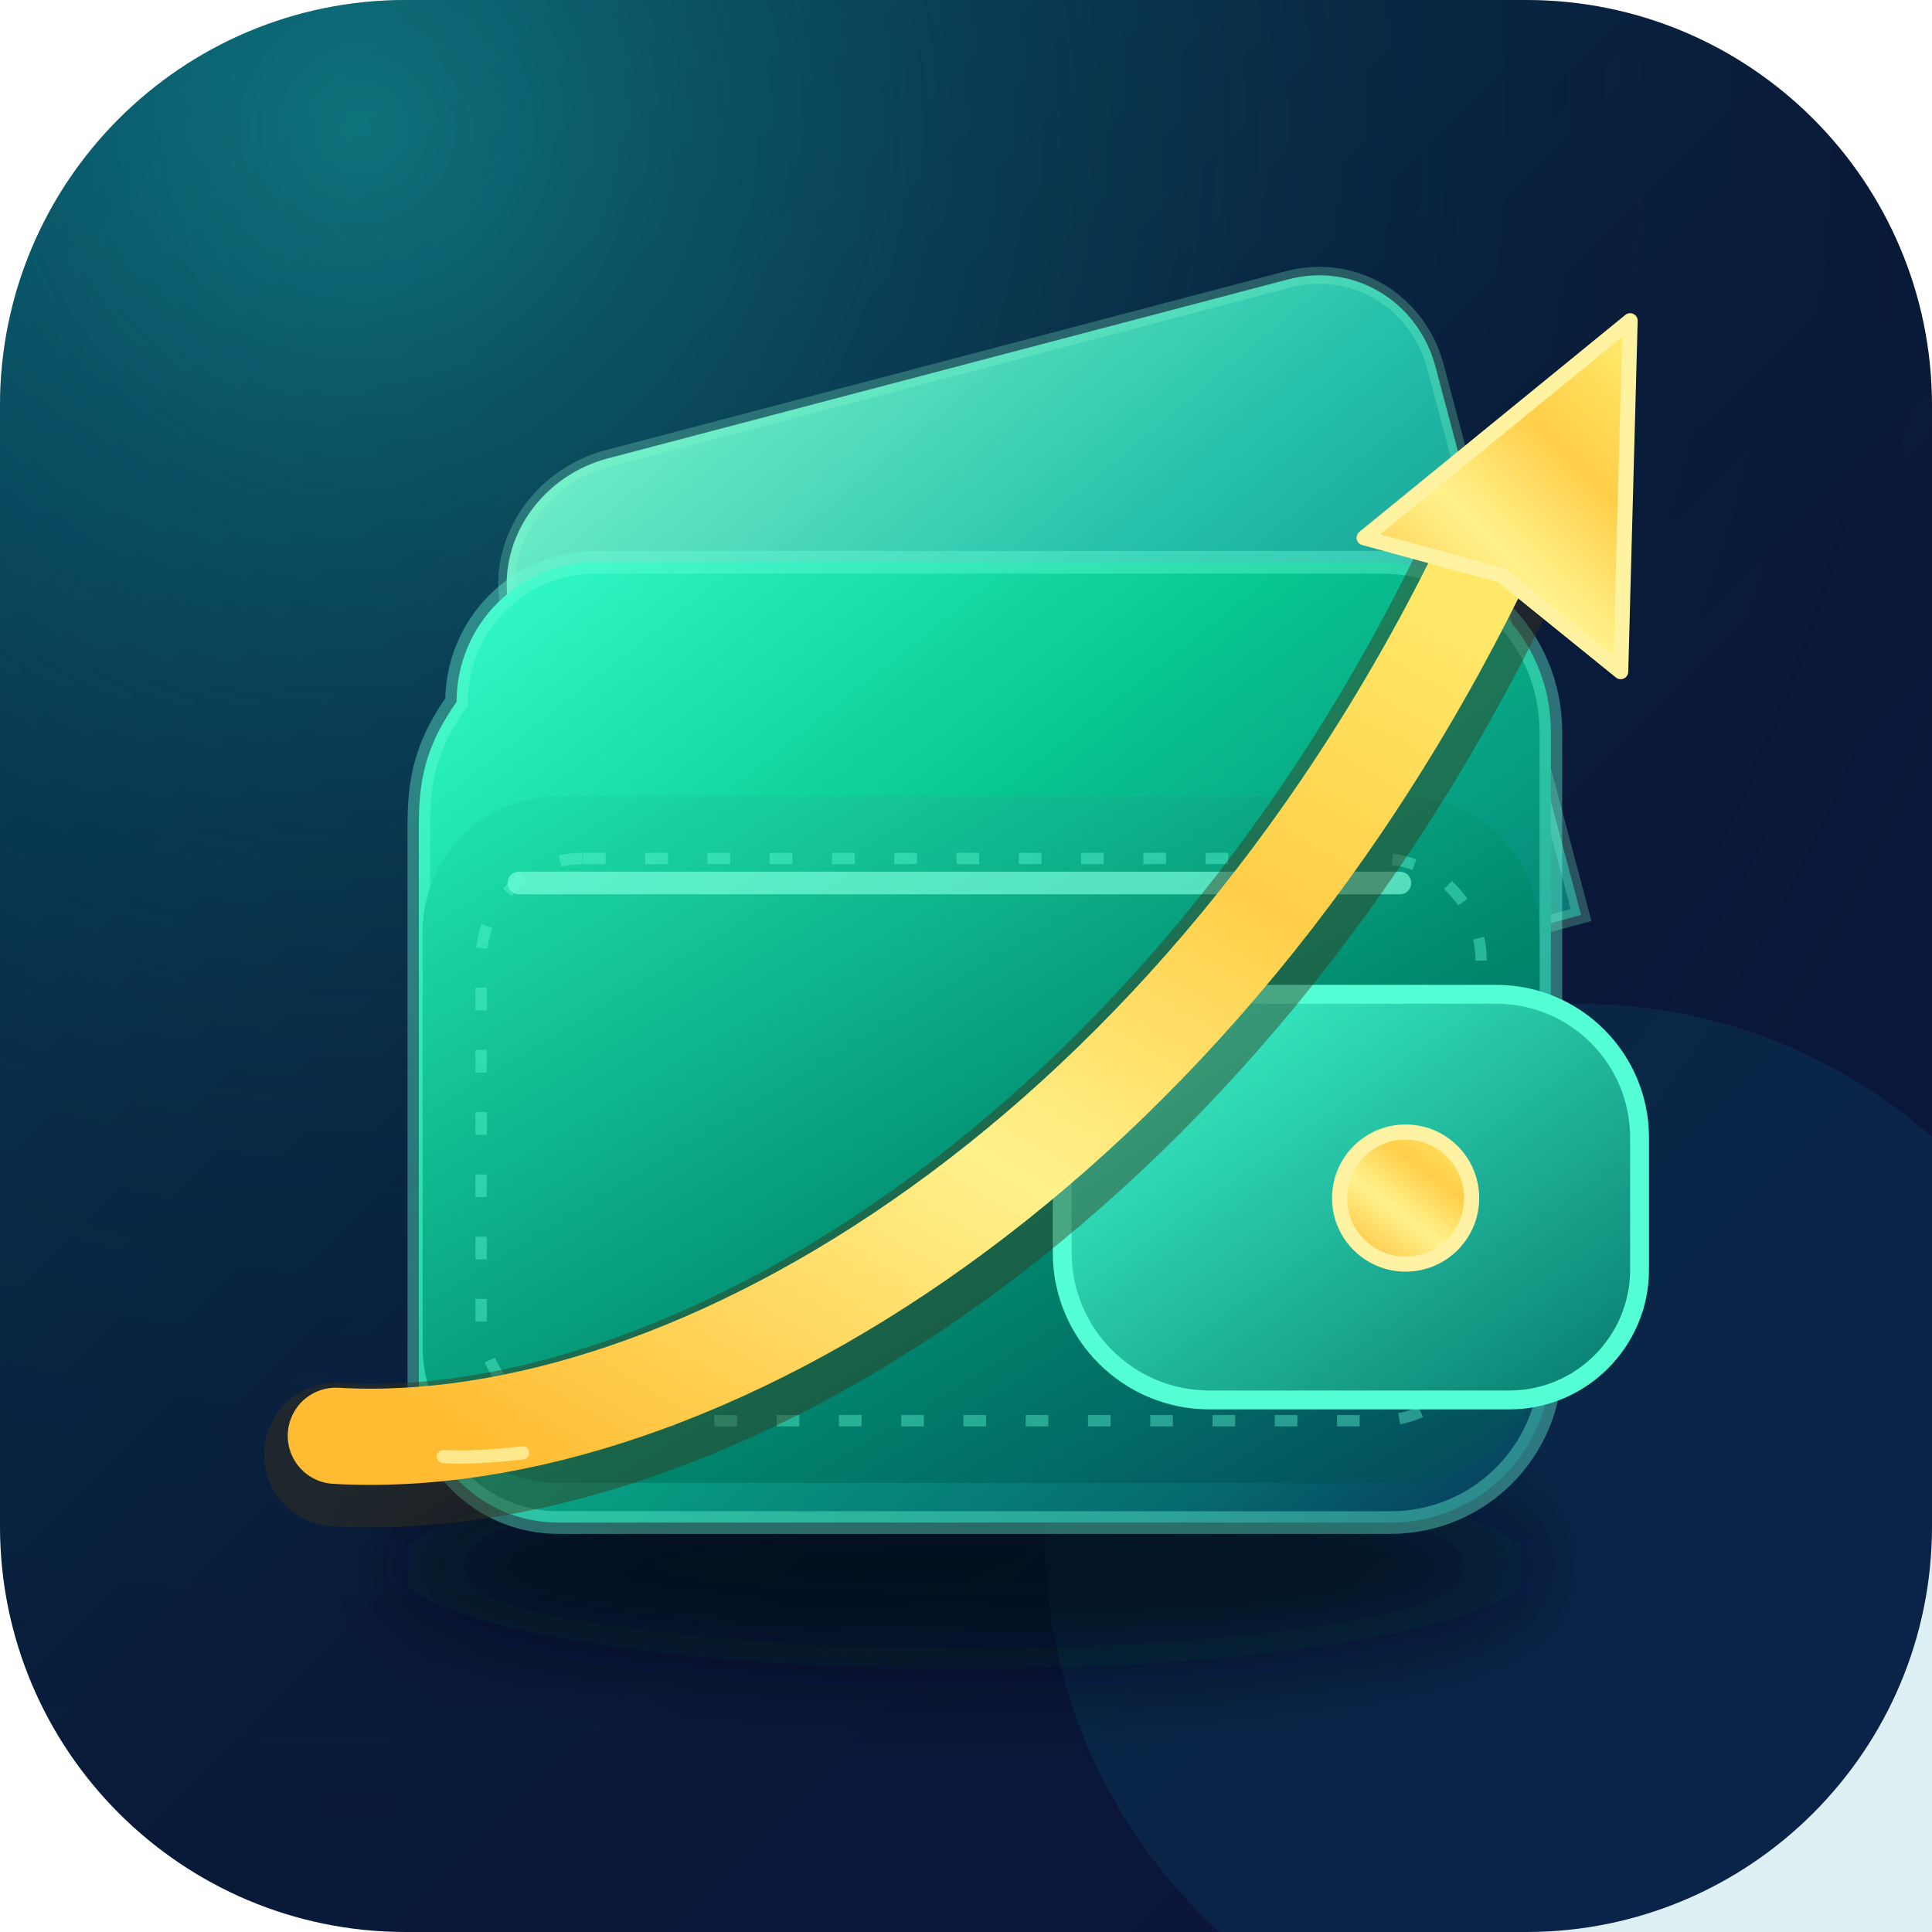
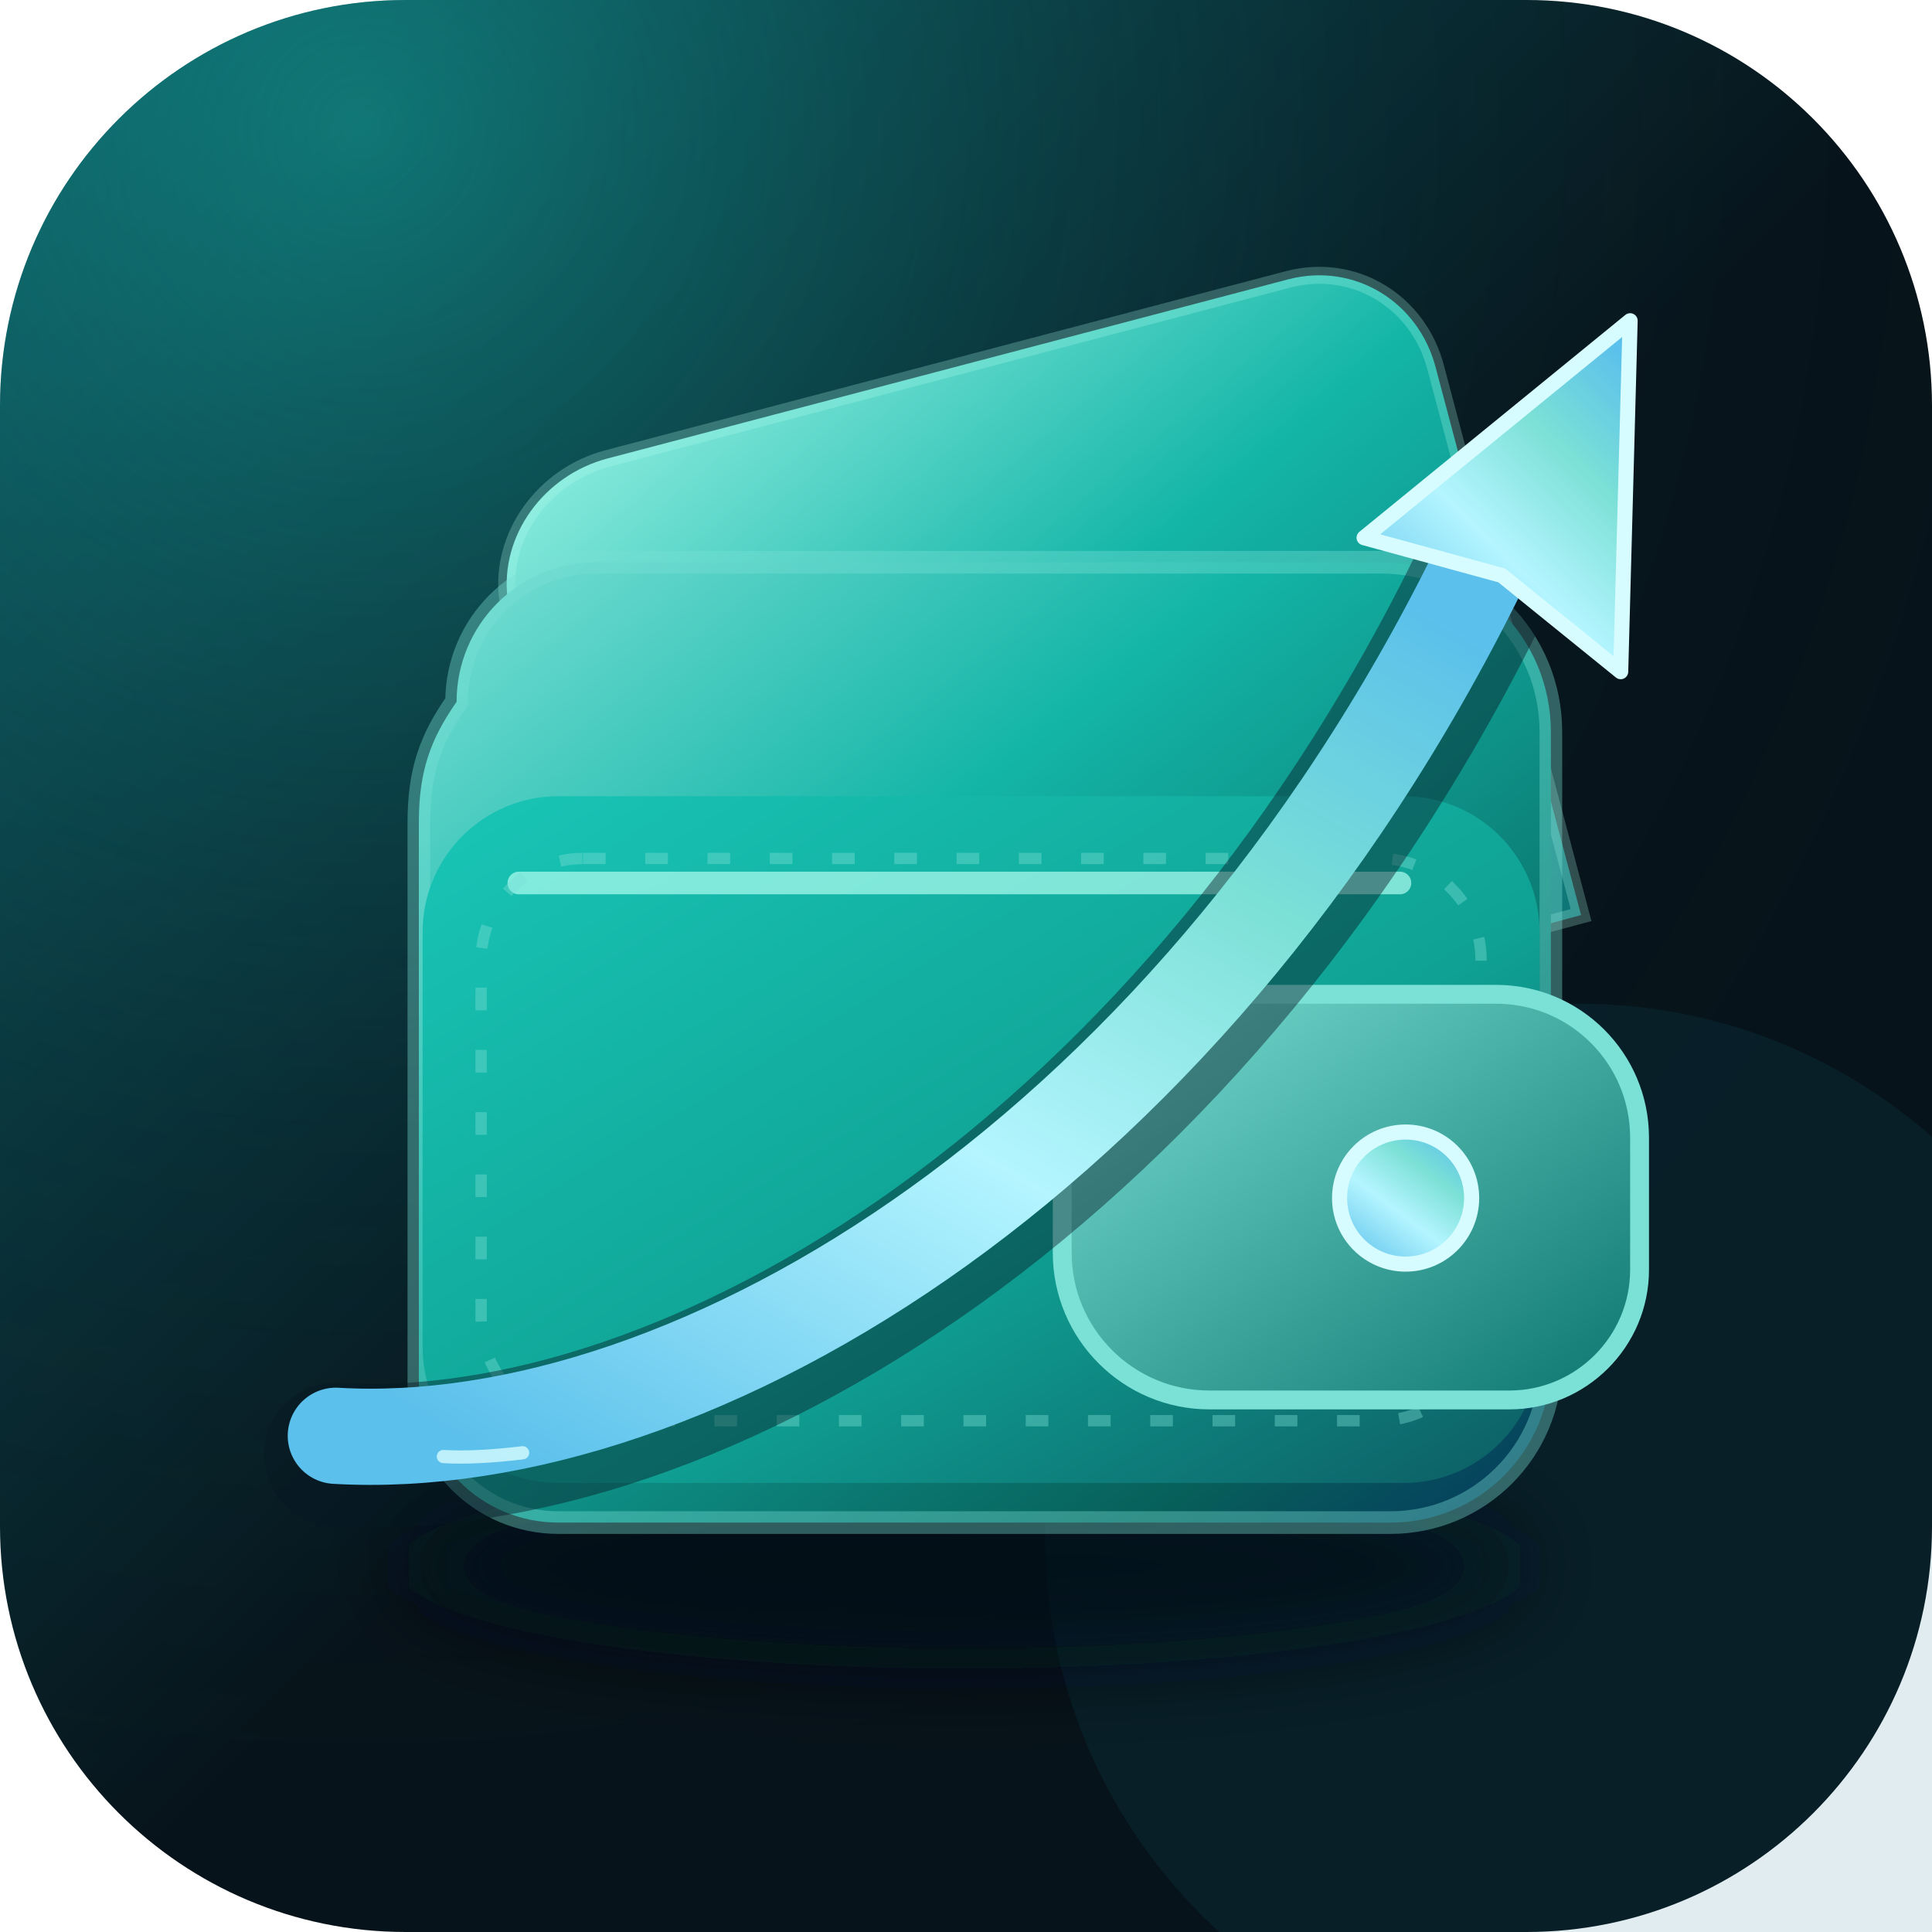
<svg xmlns="http://www.w3.org/2000/svg" viewBox="0 0 1024 1024" role="img" aria-labelledby="title">
  <defs>
    <linearGradient id="navy" x1="0" x2="1" y1="0" y2="1">
-       <stop stop-color="#063856" />
-       <stop offset=".52" stop-color="#091a38" />
-       <stop offset="1" stop-color="#0c123d" />
+       <stop stop-color="#0D5C63" />
+       <stop offset=".52" stop-color="#07131A" />
+       <stop offset="1" stop-color="#07131A" />
    </linearGradient>
    <radialGradient id="halo" cx=".19" cy=".07" r=".91">
-       <stop stop-color="#19e8cc" stop-opacity=".36" />
-       <stop offset=".58" stop-color="#0c5e66" stop-opacity=".08" />
+       <stop stop-color="#19C6B7" stop-opacity=".36" />
+       <stop offset=".58" stop-color="#0d5c63" stop-opacity=".08" />
      <stop offset="1" stop-color="#050d24" stop-opacity="0" />
    </radialGradient>
    <linearGradient id="wallet" x1="0" x2=".93" y1="0" y2="1">
-       <stop stop-color="#36ffcc" />
-       <stop offset=".37" stop-color="#08c991" />
-       <stop offset=".86" stop-color="#066b70" />
+       <stop stop-color="#7BE0D6" />
+       <stop offset=".37" stop-color="#13B5A7" />
+       <stop offset=".86" stop-color="#075F5A" />
      <stop offset="1" stop-color="#06415e" />
    </linearGradient>
    <linearGradient id="front" x1="0" x2="1" y1="0" y2="1">
-       <stop stop-color="#20e6ae" />
-       <stop offset=".58" stop-color="#00896e" />
-       <stop offset="1" stop-color="#05465b" />
+       <stop stop-color="#19C6B7" />
+       <stop offset=".58" stop-color="#0FA294" />
+       <stop offset="1" stop-color="#0D5C63" />
    </linearGradient>
    <linearGradient id="back" x1="0" x2="1" y1="0" y2="1">
-       <stop stop-color="#8cffd3" />
-       <stop offset=".45" stop-color="#22bfa9" />
-       <stop offset="1" stop-color="#065a65" />
+       <stop stop-color="#b4fff2" />
+       <stop offset=".45" stop-color="#13B5A7" />
+       <stop offset="1" stop-color="#0D5C63" />
    </linearGradient>
    <linearGradient id="gold" x1=".1" x2=".85" y1="1" y2="0">
-       <stop stop-color="#ffbc32" />
-       <stop offset=".42" stop-color="#fff28c" />
-       <stop offset=".72" stop-color="#ffce48" />
-       <stop offset="1" stop-color="#ffe768" />
+       <stop stop-color="#5BC0EB" />
+       <stop offset=".42" stop-color="#b4f5ff" />
+       <stop offset=".72" stop-color="#7BE0D6" />
+       <stop offset="1" stop-color="#5BC0EB" />
    </linearGradient>
    <linearGradient id="clasp" x1="0" x2="1" y1="0" y2="1">
-       <stop stop-color="#3fffd0" />
-       <stop offset="1" stop-color="#07796e" />
+       <stop stop-color="#7BE0D6" />
+       <stop offset="1" stop-color="#0c756e" />
    </linearGradient>
    <filter id="shadow" x="-25%" y="-35%" width="150%" height="180%">
      <feGaussianBlur stdDeviation="23" />
    </filter>
  </defs>
  <rect x="0" y="0" width="1024" height="1024" rx="215" fill="url(#navy)" />
  <rect x="0" y="0" width="1024" height="1024" rx="215" fill="url(#halo)" />
-   <circle cx="837" cy="815" r="283" fill="#0088a0" opacity=".13" />
-   <ellipse cx="511" cy="830" rx="300" ry="54" fill="#000716" opacity=".7" filter="url(#shadow)" />
-   <path d="M269 317c-4-33 19-65 53-74l361-95c35-9 69 12 78 47l77 290-527 142z" fill="url(#back)" stroke="#8cffd3" stroke-opacity=".25" stroke-width="9" />
-   <path d="M242 372c0-41 33-74 74-74h416c50 0 90 40 90 90v334c0 47-38 85-85 85H296c-41 0-74-33-74-74V436c0-27 6-44 20-64z" fill="url(#wallet)" stroke="#69ffdb" stroke-opacity=".38" stroke-width="12" />
+   <circle cx="837" cy="815" r="283" fill="#0c6c80" opacity=".13" />
+   <ellipse cx="511" cy="830" rx="300" ry="54" fill="#020e16" opacity=".7" filter="url(#shadow)" />
+   <path d="M269 317c-4-33 19-65 53-74l361-95c35-9 69 12 78 47l77 290-527 142z" fill="url(#back)" stroke="#b4fff2" stroke-opacity=".25" stroke-width="9" />
+   <path d="M242 372c0-41 33-74 74-74h416c50 0 90 40 90 90v334c0 47-38 85-85 85H296c-41 0-74-33-74-74V436c0-27 6-44 20-64z" fill="url(#wallet)" stroke="#7BE0D6" stroke-opacity=".38" stroke-width="12" />
  <rect x="224" y="422" width="592" height="364" rx="72" fill="url(#front)" />
-   <path d="M275 468h467" stroke="#7bffdc" stroke-opacity=".68" stroke-width="12" stroke-linecap="round" />
-   <rect x="255" y="455" width="530" height="298" rx="54" stroke="#5fffd8" stroke-width="6" stroke-dasharray="12 21" stroke-opacity=".4" fill="none" />
-   <path d="M641 527h152c42 0 76 34 76 76v70c0 38-31 69-69 69H641c-43 0-78-35-78-78v-59c0-43 35-78 78-78z" fill="url(#clasp)" stroke="#54ffd5" stroke-width="10" />
-   <circle cx="745" cy="635" r="35" fill="url(#gold)" stroke="#fff2a2" stroke-width="8" />
-   <path d="M178 771C367 782 637 622 791 297" fill="none" stroke="#3b3218" stroke-opacity=".43" stroke-width="76" stroke-linecap="round" />
+   <path d="M275 468h467" stroke="#b4fff2" stroke-opacity=".68" stroke-width="12" stroke-linecap="round" />
+   <rect x="255" y="455" width="530" height="298" rx="54" stroke="#7BE0D6" stroke-width="6" stroke-dasharray="12 21" stroke-opacity=".4" fill="none" />
+   <path d="M641 527h152c42 0 76 34 76 76v70c0 38-31 69-69 69H641c-43 0-78-35-78-78v-59c0-43 35-78 78-78z" fill="url(#clasp)" stroke="#7BE0D6" stroke-width="10" />
+   <circle cx="745" cy="635" r="35" fill="url(#gold)" stroke="#D7FCFF" stroke-width="8" />
+   <path d="M178 771C367 782 637 622 791 297" fill="none" stroke="#051923" stroke-opacity=".43" stroke-width="76" stroke-linecap="round" />
  <path d="M178 761C367 772 637 612 791 287" fill="none" stroke="url(#gold)" stroke-width="51" stroke-linecap="round" />
-   <path d="M723 285l141-115-5 186-63-51-73-20z" fill="url(#gold)" stroke="#fff3a2" stroke-width="8" stroke-linejoin="round" />
-   <path d="M235 772q17 1 42-2" stroke="#fff3a2" stroke-width="7" stroke-linecap="round" opacity=".8" />
+   <path d="M723 285l141-115-5 186-63-51-73-20z" fill="url(#gold)" stroke="#D7FCFF" stroke-width="8" stroke-linejoin="round" />
+   <path d="M235 772q17 1 42-2" stroke="#D7FCFF" stroke-width="7" stroke-linecap="round" opacity=".8" />
</svg>
